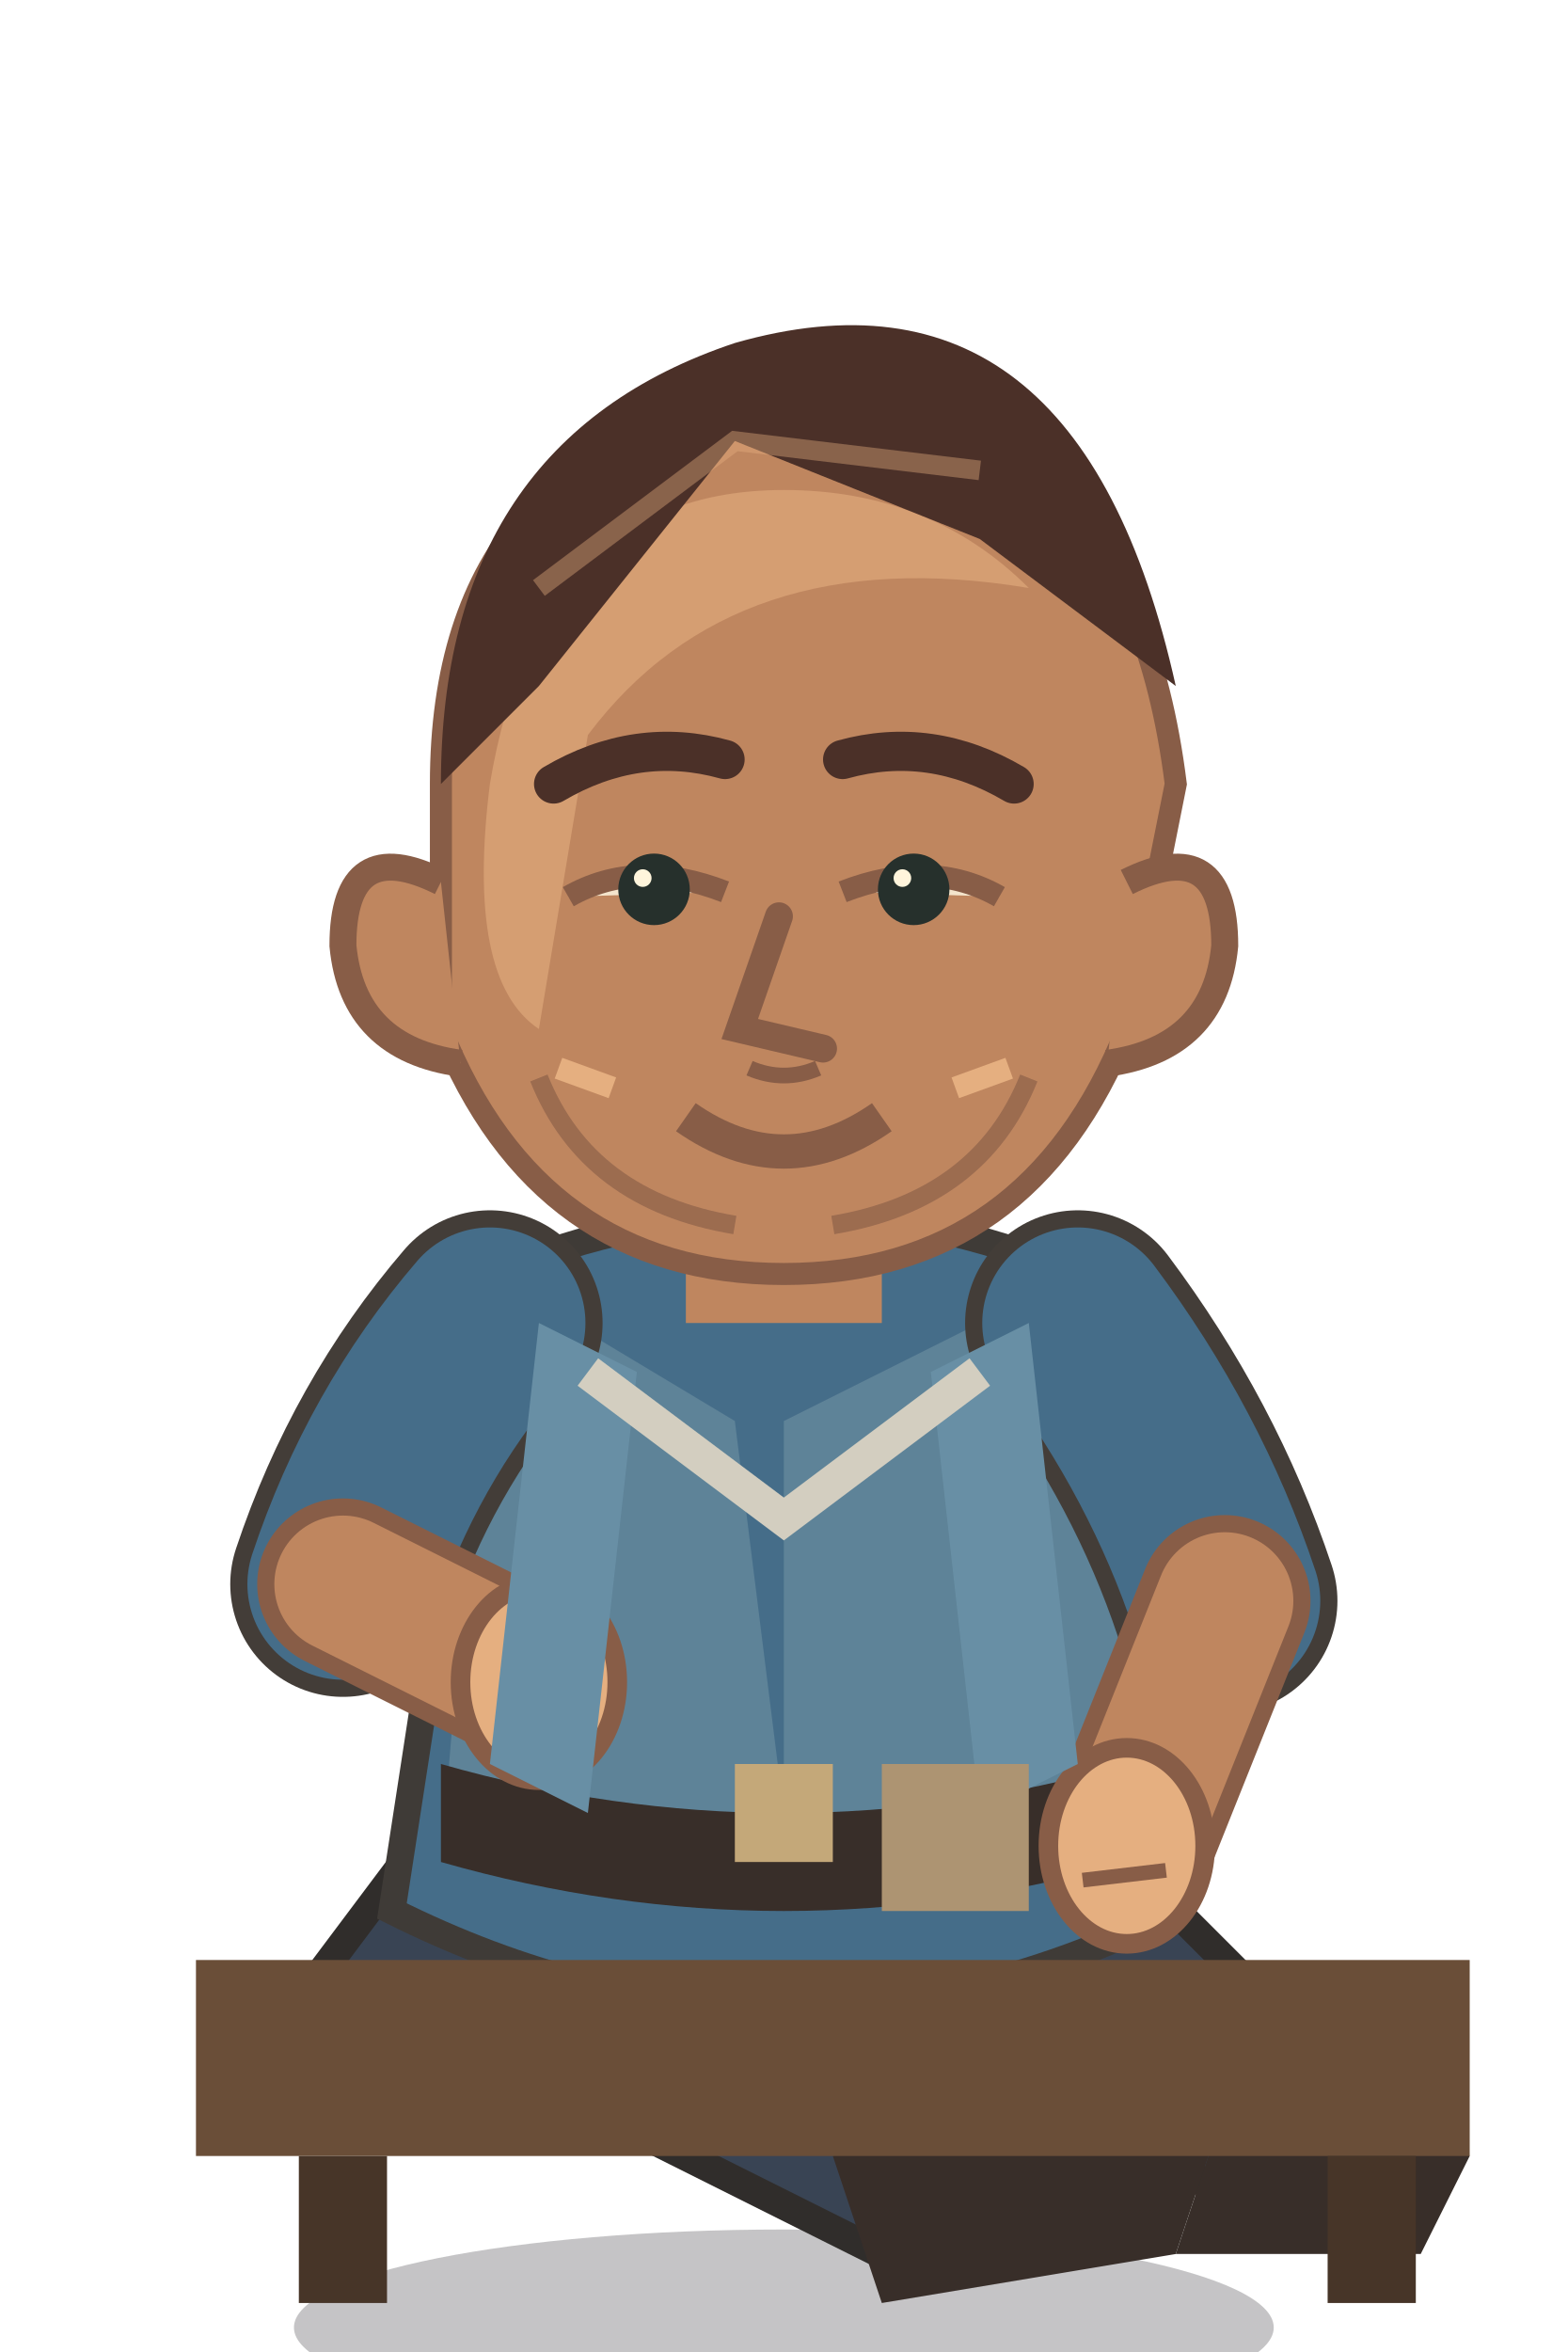
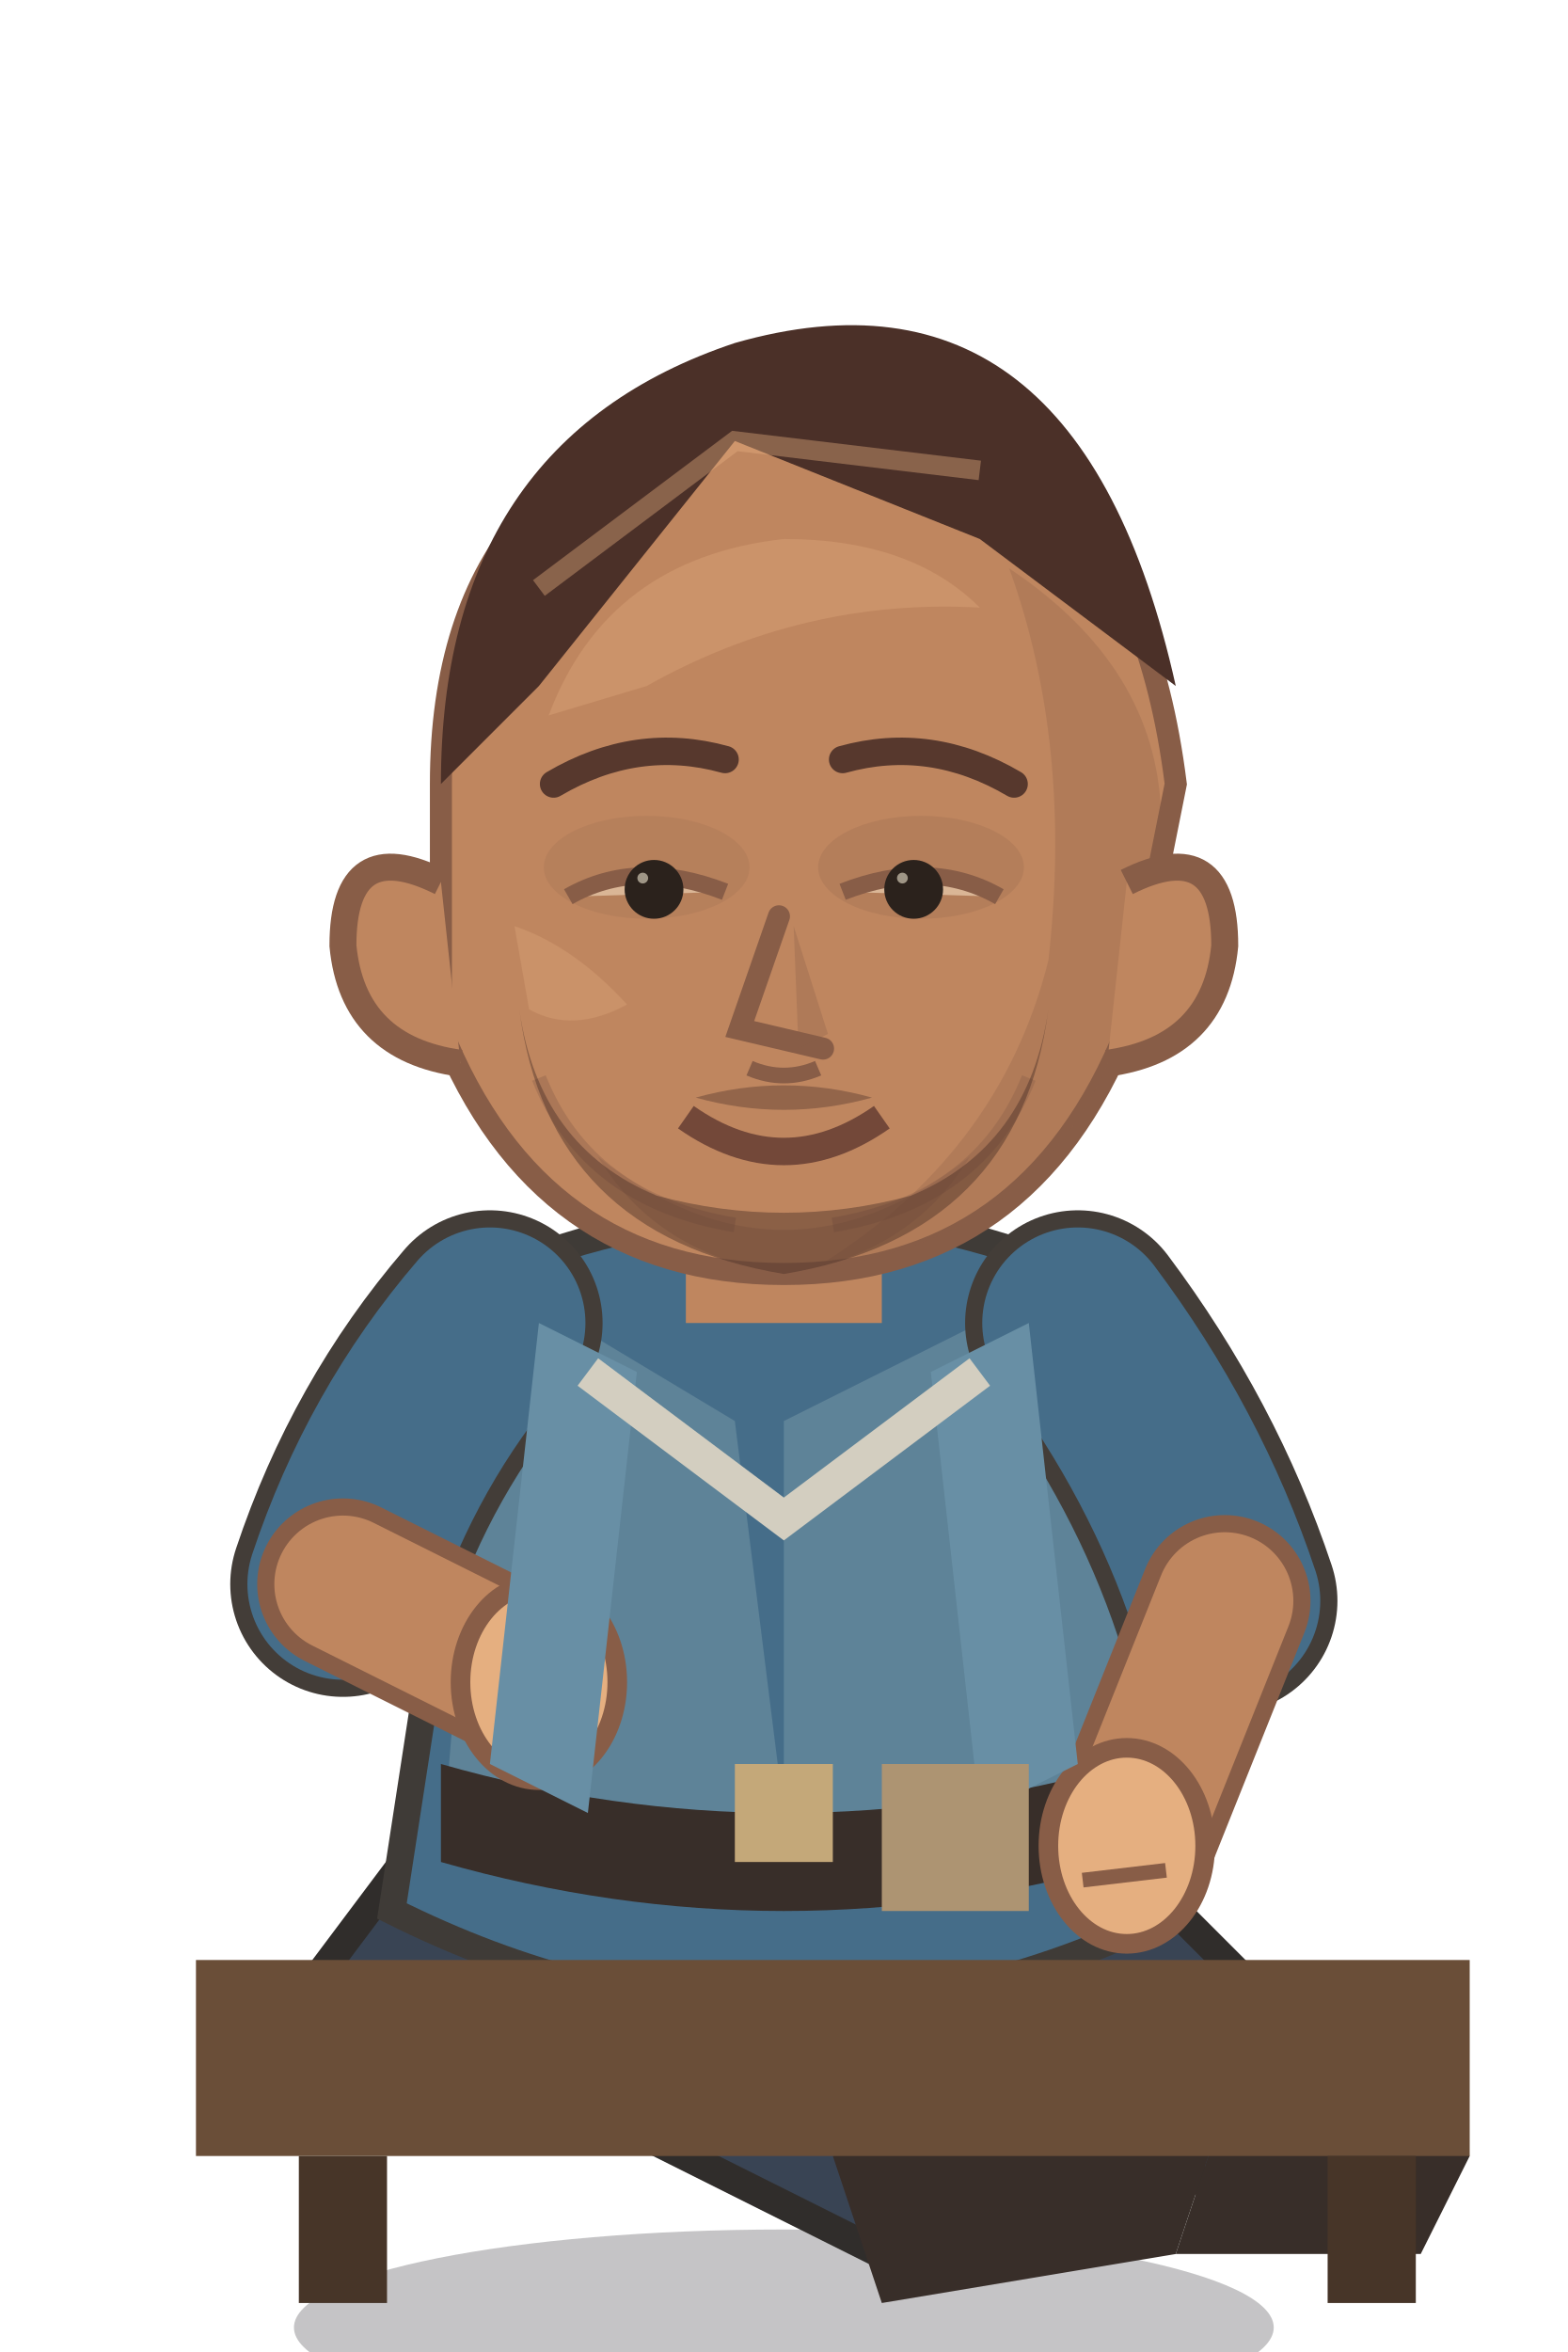
<svg xmlns="http://www.w3.org/2000/svg" width="32" height="48" viewBox="0 0 32 48">
  <g transform="translate( 0  2) rotate( 0  16  37)">
    <ellipse cx=" 16" cy=" 45.5" rx=" 10" ry=" 2" fill="#16151a" opacity=".25" />
    <path d="m 9  35  7  1  4  6 -2  2 -8 -4 -4 -1Z" fill="#394454" stroke="#302d2b" stroke-width=".6" />
    <path d="m 17  36  6  0  5  5 -2  2 -9 -3Z" fill="#394454" stroke="#302d2b" stroke-width=".6" />
    <path d="m 17  42  4 -2  4  1 -1  3 -6  1Z" fill="#382e29" />
    <path d="m 25  41  3 -1  2  2 -1  2 -5  0Z" fill="#382e29" />
    <path d="m 10  24q 6 -2.5  12  0l 2  13q -8  4 -16  0Z" fill="#456d89" stroke="#3f3b37" stroke-width=".55" />
    <path d="m 10  24  5  3  1  8 -7  1Zm 6  3  6 -3  2  12 -8 -1Z" fill="#a9c4c4" opacity=".25" />
    <path d="M 9  34q 7  2  14  0v 2q -7  2 -14  0Z" fill="#382e29" />
    <path d="M 15  34h 2v 2h -2Z" fill="#c4a879" />
    <g>
      <path d="M 10  25Q 8  27.33  7  30.33" fill="none" stroke="#433d38" stroke-width="4.6" stroke-linecap="round" />
      <path d="M 10  25Q 8  27.33  7  30.33" fill="none" stroke="#456d89" stroke-width="3.9" stroke-linecap="round" />
      <path d="M 7  30.33Q 9  31.33  11  32.33" fill="none" stroke="#885d47" stroke-width="3.5" stroke-linecap="round" />
      <path d="M 7  30.33Q 9  31.33  11  32.33" fill="none" stroke="#bf865f" stroke-width="2.8" stroke-linecap="round" />
      <ellipse cx=" 11" cy=" 32.33" rx=" 1.6" ry=" 2" fill="#e5af80" stroke="#885d47" stroke-width=".4" />
      <path d="m 10.2  32.83  1.7 0.2" stroke="#885d47" stroke-width=".3" />
    </g>
    <g transform="translate( 32  0) scale( -1  1)">
      <path d="M 10  25Q 8  27.67  7  30.67" fill="none" stroke="#433d38" stroke-width="4.6" stroke-linecap="round" />
      <path d="M 10  25Q 8  27.67  7  30.67" fill="none" stroke="#456d89" stroke-width="3.9" stroke-linecap="round" />
      <path d="M 7  30.67Q 8  33.17  9  35.67" fill="none" stroke="#885d47" stroke-width="3.5" stroke-linecap="round" />
      <path d="M 7  30.67Q 8  33.17  9  35.67" fill="none" stroke="#bf865f" stroke-width="2.8" stroke-linecap="round" />
      <ellipse cx=" 9" cy=" 35.67" rx=" 1.6" ry=" 2" fill="#e5af80" stroke="#885d47" stroke-width=".4" />
      <path d="m 8.2  36.17  1.7 0.2" stroke="#885d47" stroke-width=".3" />
    </g>
    <path d="M 14  22h 4v 3h -4Z" fill="#bf865f" />
    <path d="M9 14Q9 7 16 6Q23 6 24 14L23 19Q21 24 16 24Q11 24 9 19Z" fill="#bf865f" stroke="#885d47" stroke-width=".45" />
-     <path d="M10 14Q11 8 16 8Q19 8 21 10Q15 9 12 13L11 19Q9.5 18 10 14Z" fill="#e5af80" opacity=".58" />
+     <path d="M20.6 9.6Q23.6 11.6 23.7 14.6L22.9 19Q21.4 23.3 16.6 23.9Q20.4 21.6 21.4 17.6Q21.9 13.2 20.6 9.6Z" fill="#885d47" opacity=".26" />
+     <path d="M12.2 21.6Q16 24.6 19.8 21.6Q18.6 23.6 16 24Q13.4 23.6 12.2 21.6Z" fill="#885d47" opacity=".3" />
+     <ellipse cx="13.2" cy="15.7" rx="2.1" ry="1.05" fill="#885d47" opacity=".16" />
+     <ellipse cx="18.8" cy="15.7" rx="2.1" ry="1.05" fill="#885d47" opacity=".2" />
+     <path d="M11.2 12.6Q12.4 9.4 16 9Q18.6 9 20 10.4Q16.4 10.2 13.2 12Z" fill="#e5af80" opacity=".32" />
+     <path d="M10.5 16.9Q11.7 17.3 12.8 18.5Q11.7 19.1 10.8 18.6Z" fill="#e5af80" opacity=".28" />
    <path d="M9 16Q7 15 7 17.3Q7.2 19.4 9.4 19.7M23 16Q25 15 25 17.3Q24.8 19.4 22.6 19.7" fill="#bf865f" stroke="#885d47" stroke-width=".55" />
-     <path d="M11 20Q12 22.5 15 23M21 20Q20 22.5 17 23" fill="none" stroke="#885d47" stroke-width=".38" opacity=".65" />
-     <path d="M11.3 14Q13 13 14.8 13.5M17.2 13.5Q19 13 20.7 14" fill="none" stroke="#4b3028" stroke-width=".8" stroke-linecap="round" />
-     <path d="M11.6 16.3Q13 15.5 14.8 16.2M17.2 16.2Q19 15.5 20.4 16.3" fill="#f4e5cc" stroke="#885d47" stroke-width=".45" />
-     <circle cx="13.35" cy="16.15" r=".73" fill="#26302c" />
-     <circle cx="18.65" cy="16.15" r=".73" fill="#26302c" />
-     <circle cx="13.12" cy="15.92" r=".18" fill="#fff5dc" />
-     <circle cx="18.42" cy="15.92" r=".18" fill="#fff5dc" />
-     <path d="M15.9 16.7 15.1 19 16.8 19.4" fill="none" stroke="#885d47" stroke-width=".57" stroke-linecap="round" />
+     <path d="M11 20Q12 22.5 15 23M21 20Q20 22.5 17 23" fill="none" stroke="#885d47" stroke-width=".3" opacity=".35" />
+     <path d="M11.3 14Q13 13 14.8 13.5M17.2 13.5Q19 13 20.7 14" fill="none" stroke="#4b3028" stroke-width="0.56" opacity=".9" stroke-linecap="round" />
+     <path d="M11.6 16.3Q13 15.5 14.8 16.2M17.2 16.2Q19 15.5 20.4 16.3" fill="#dab696" stroke="#885d47" stroke-width=".35" />
+     <circle cx="13.35" cy="16.15" r=".6" fill="#2b221c" />
+     <circle cx="18.65" cy="16.15" r=".6" fill="#2b221c" />
+     <circle cx="13.12" cy="15.92" r=".11" fill="#fff5dc" opacity=".55" />
+     <circle cx="18.42" cy="15.92" r=".11" fill="#fff5dc" opacity=".55" />
+     <path d="M15.9 16.7 15.1 19 16.8 19.4" fill="none" stroke="#885d47" stroke-width=".45" stroke-linecap="round" />
+     <path d="M16.2 16.9 16.9 19.1 16.3 19.4Z" fill="#885d47" opacity=".3" />
    <path d="M15.3 19.8Q16 20.1 16.7 19.8" fill="none" stroke="#885d47" stroke-width=".32" />
-     <path d="M14 20.8Q16 22.2 18 20.8" fill="none" stroke="#885d47" stroke-width=".7" />
-     <path d="M11.4 19.8 12.5 20.2M19.5 20.2 20.6 19.8" stroke="#e5af80" stroke-width=".45" />
+     <path d="M14 20.8Q16 22.2 18 20.8" fill="none" stroke="#734839" stroke-width="0.56" />
+     <path d="M10.6 18.6Q11.2 23.2 16 24Q20.8 23.2 21.4 18.6Q21 21.4 18.6 22.4Q16 23.1 13.4 22.4Q11 21.4 10.6 18.6Z" fill="#4b3028" opacity=".45" />
+     <path d="M14.2 20.4Q16 19.9 17.8 20.4Q16 20.9 14.2 20.4Z" fill="#4b3028" opacity=".38" />
    <path d="M 9  14q 0 -7  6 -9  7 -2  9  7l -4 -3 -5 -2 -4  5Z" fill="#4b3028" />
    <path d="m 11  10  4 -3  5  0.6" fill="none" stroke="#e5af80" stroke-width=".4" opacity=".4" />
    <path d="m 11  25  2  1 -1  9 -2 -1m 11 -9 -2  1  1  9  2 -1" fill="#688fa5" />
    <path d="m 12  26  4  3  4 -3" fill="none" stroke="#d3cec0" stroke-width=".7" />
    <path d="M 18  34h 3v 3h -3Z" fill="#ad9472" />
  </g>
  <path d="M4 40H30V44H4Z" fill="#6a4e38" />
  <path d="M7 44V47M28 44V47" stroke="#473528" stroke-width="1.8" />
</svg>
